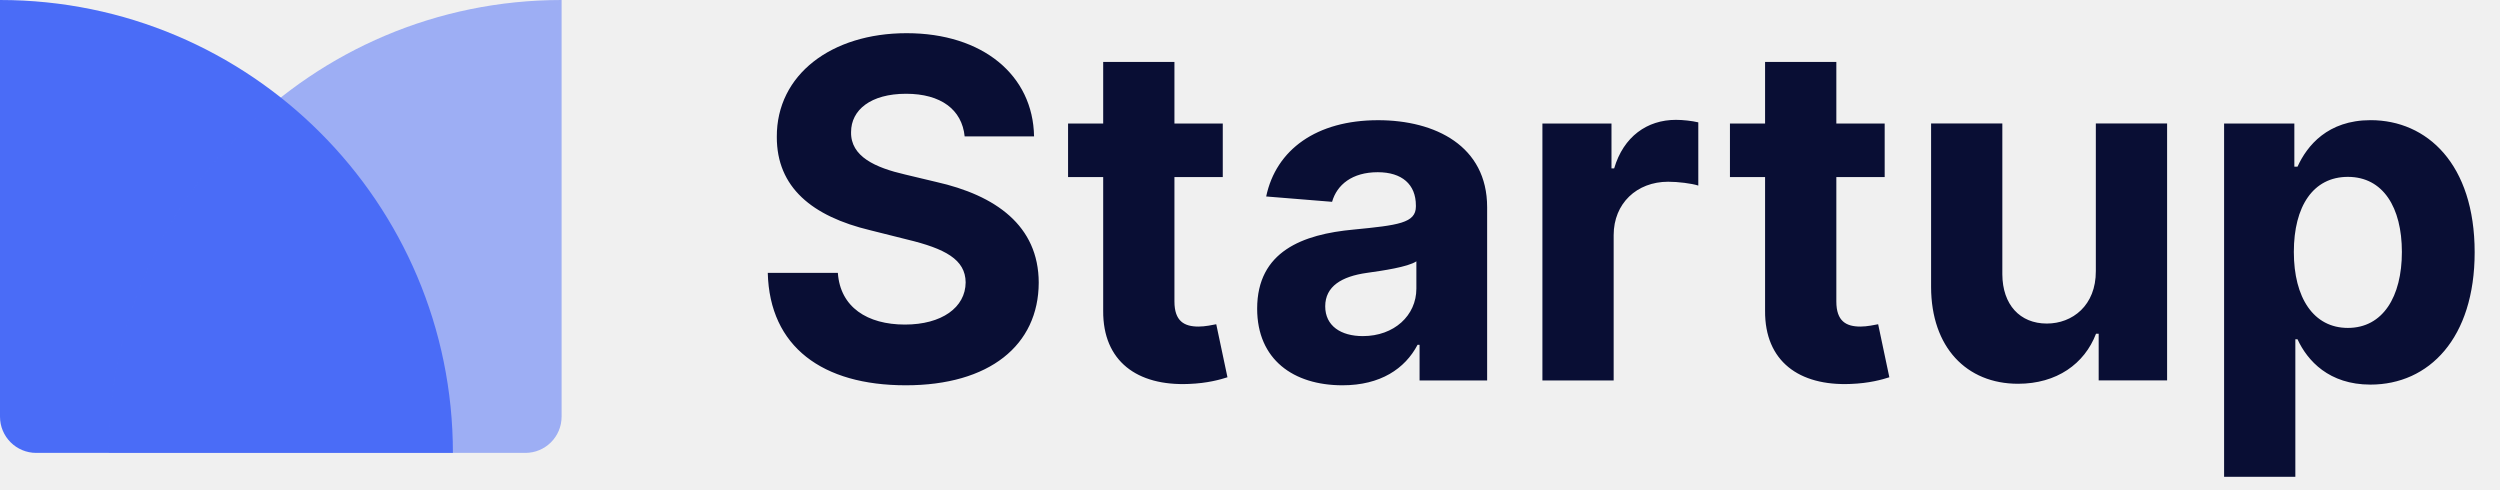
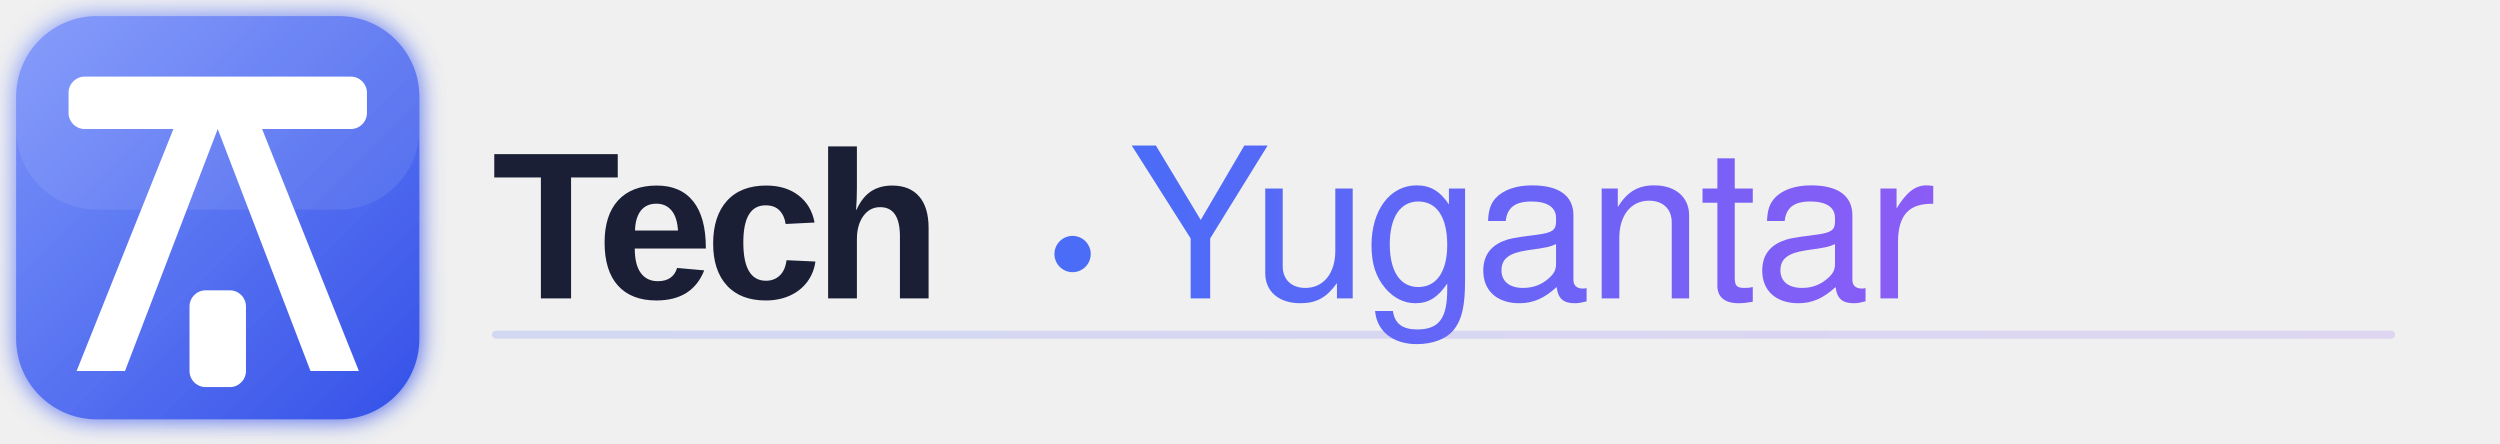
- <svg xmlns="http://www.w3.org/2000/svg" fill="none" height="27" viewBox="0 0 138 27" width="138">
-   <path d="m53.248 7.529h3.832c-.055-3.37-2.825-5.697-7.035-5.697-4.146 0-7.183 2.29-7.165 5.724-.009 2.788 1.957 4.386 5.152 5.152l2.059.517c2.059.498 3.204 1.089 3.213 2.364-.009 1.385-1.32 2.327-3.352 2.327-2.077 0-3.573-.96-3.702-2.853h-3.869c.102 4.09 3.028 6.205 7.617 6.205 4.616 0 7.331-2.207 7.34-5.669-.009-3.148-2.382-4.82-5.669-5.558l-1.699-.406c-1.643-.379-3.019-.988-2.991-2.345 0-1.219 1.08-2.114 3.038-2.114 1.911 0 3.084.868 3.232 2.354zm14.249-.711h-2.668v-3.398h-3.933v3.398h-1.939v2.955h1.939v7.386c-.018 2.779 1.874 4.155 4.727 4.035 1.016-.037 1.736-.24 2.133-.369l-.619-2.927c-.194.037-.609.129-.979.129-.785 0-1.329-.295-1.329-1.385v-6.869h2.668zm6.606 14.45c2.096 0 3.453-.914 4.146-2.234h.111v1.967h3.73v-9.565c0-3.379-2.862-4.801-6.02-4.801-3.398 0-5.632 1.625-6.177 4.21l3.638.295c.268-.942 1.108-1.634 2.521-1.634 1.339 0 2.105.674 2.105 1.837v.055c0 .914-.97 1.034-3.435 1.274-2.807.259-5.327 1.2-5.327 4.367 0 2.807 2.003 4.229 4.709 4.229zm1.126-2.715c-1.21 0-2.077-.563-2.077-1.643 0-1.108.914-1.653 2.299-1.847.859-.12 2.262-.323 2.733-.637v1.505c0 1.486-1.228 2.622-2.955 2.622zm9.912 2.447h3.933v-8.023c0-1.745 1.274-2.945 3.01-2.945.545 0 1.293.092 1.662.212v-3.49c-.351-.083-.84-.138-1.237-.138-1.588 0-2.89.923-3.407 2.678h-.148v-2.474h-3.813zm18.893-14.182h-2.668v-3.398h-3.934v3.398h-1.939v2.955h1.939v7.386c-.018 2.779 1.874 4.155 4.728 4.035 1.015-.037 1.735-.24 2.132-.369l-.618-2.927c-.194.037-.61.129-.979.129-.785 0-1.329-.295-1.329-1.385v-6.869h2.668zm11.656 8.143c.01 1.902-1.292 2.899-2.705 2.899-1.486 0-2.447-1.043-2.456-2.715v-8.328h-3.933v9.03c.009 3.315 1.948 5.337 4.801 5.337 2.133 0 3.666-1.099 4.303-2.761h.147v2.576h3.777v-14.182h-3.934zm7.08 11.357h3.933v-7.59h.12c.545 1.182 1.736 2.502 4.026 2.502 3.231 0 5.752-2.558 5.752-7.303 0-4.875-2.632-7.294-5.743-7.294-2.373 0-3.509 1.413-4.035 2.567h-.175v-2.382h-3.878zm3.85-12.409c0-2.53 1.071-4.146 2.982-4.146 1.948 0 2.982 1.69 2.982 4.146 0 2.474-1.052 4.192-2.982 4.192-1.893 0-2.982-1.662-2.982-4.192z" fill="#090e34" />
-   <g fill="#4a6cf7">
-     <path d="m0 0c13.807 0 25 11.193 25 25h-23c-1.105 0-2-.895-2-2z" />
-     <path d="m6 25c0-13.807 11.193-25 25-25v23c0 1.105-.895 2-2 2z" opacity=".5" />
-   </g>
+ <svg xmlns="http://www.w3.org/2000/svg" viewBox="0 0 620 110" width="620" height="110">
+   <defs>
+     <linearGradient id="badgeGrad" x1="0%" y1="0%" x2="100%" y2="100%">
+       <stop offset="0%" stop-color="#7c94fa" />
+       <stop offset="100%" stop-color="#3451e8" />
+     </linearGradient>
+     <linearGradient id="textGrad" x1="0%" y1="0%" x2="100%" y2="0%">
+       <stop offset="0%" stop-color="#4a6cf7" />
+       <stop offset="100%" stop-color="#8b5cf6" />
+     </linearGradient>
+     <filter id="glow" x="-20%" y="-20%" width="140%" height="140%">
+       <feGaussianBlur stdDeviation="3" result="blur" />
+       <feMerge>
+         <feMergeNode in="blur" />
+         <feMergeNode in="SourceGraphic" />
+       </feMerge>
+     </filter>
+   </defs>
+   <rect x="4" y="4" width="100" height="100" rx="20" fill="url(#badgeGrad)" filter="url(#glow)" />
+   <rect x="4" y="4" width="100" height="48" rx="20" fill="white" opacity="0.08" />
+   <rect x="17" y="19" width="74" height="13" rx="4" fill="white" />
+   <polygon points="54,32 43,32 19,92 31,92" fill="white" />
+   <polygon points="54,32 65,32 89,92 77,92" fill="white" />
+   <rect x="47" y="72" width="14" height="24" rx="4" fill="white" />
+   <text x="122" y="74" font-family="'Arial Black', 'Helvetica Neue', Arial, sans-serif" font-weight="900" font-size="52" fill="#1a1f36" letter-spacing="-2">Tech</text>
+   <circle cx="266" cy="63" r="4.5" fill="#4a6cf7" />
+   <text x="280" y="74" font-family="'Helvetica Neue', Helvetica, Arial, sans-serif" font-weight="300" font-size="52" fill="url(#textGrad)" letter-spacing="-1">Yugantar</text>
+   <rect x="122" y="82" width="472" height="2" rx="1" fill="url(#textGrad)" opacity="0.18" />
</svg>
